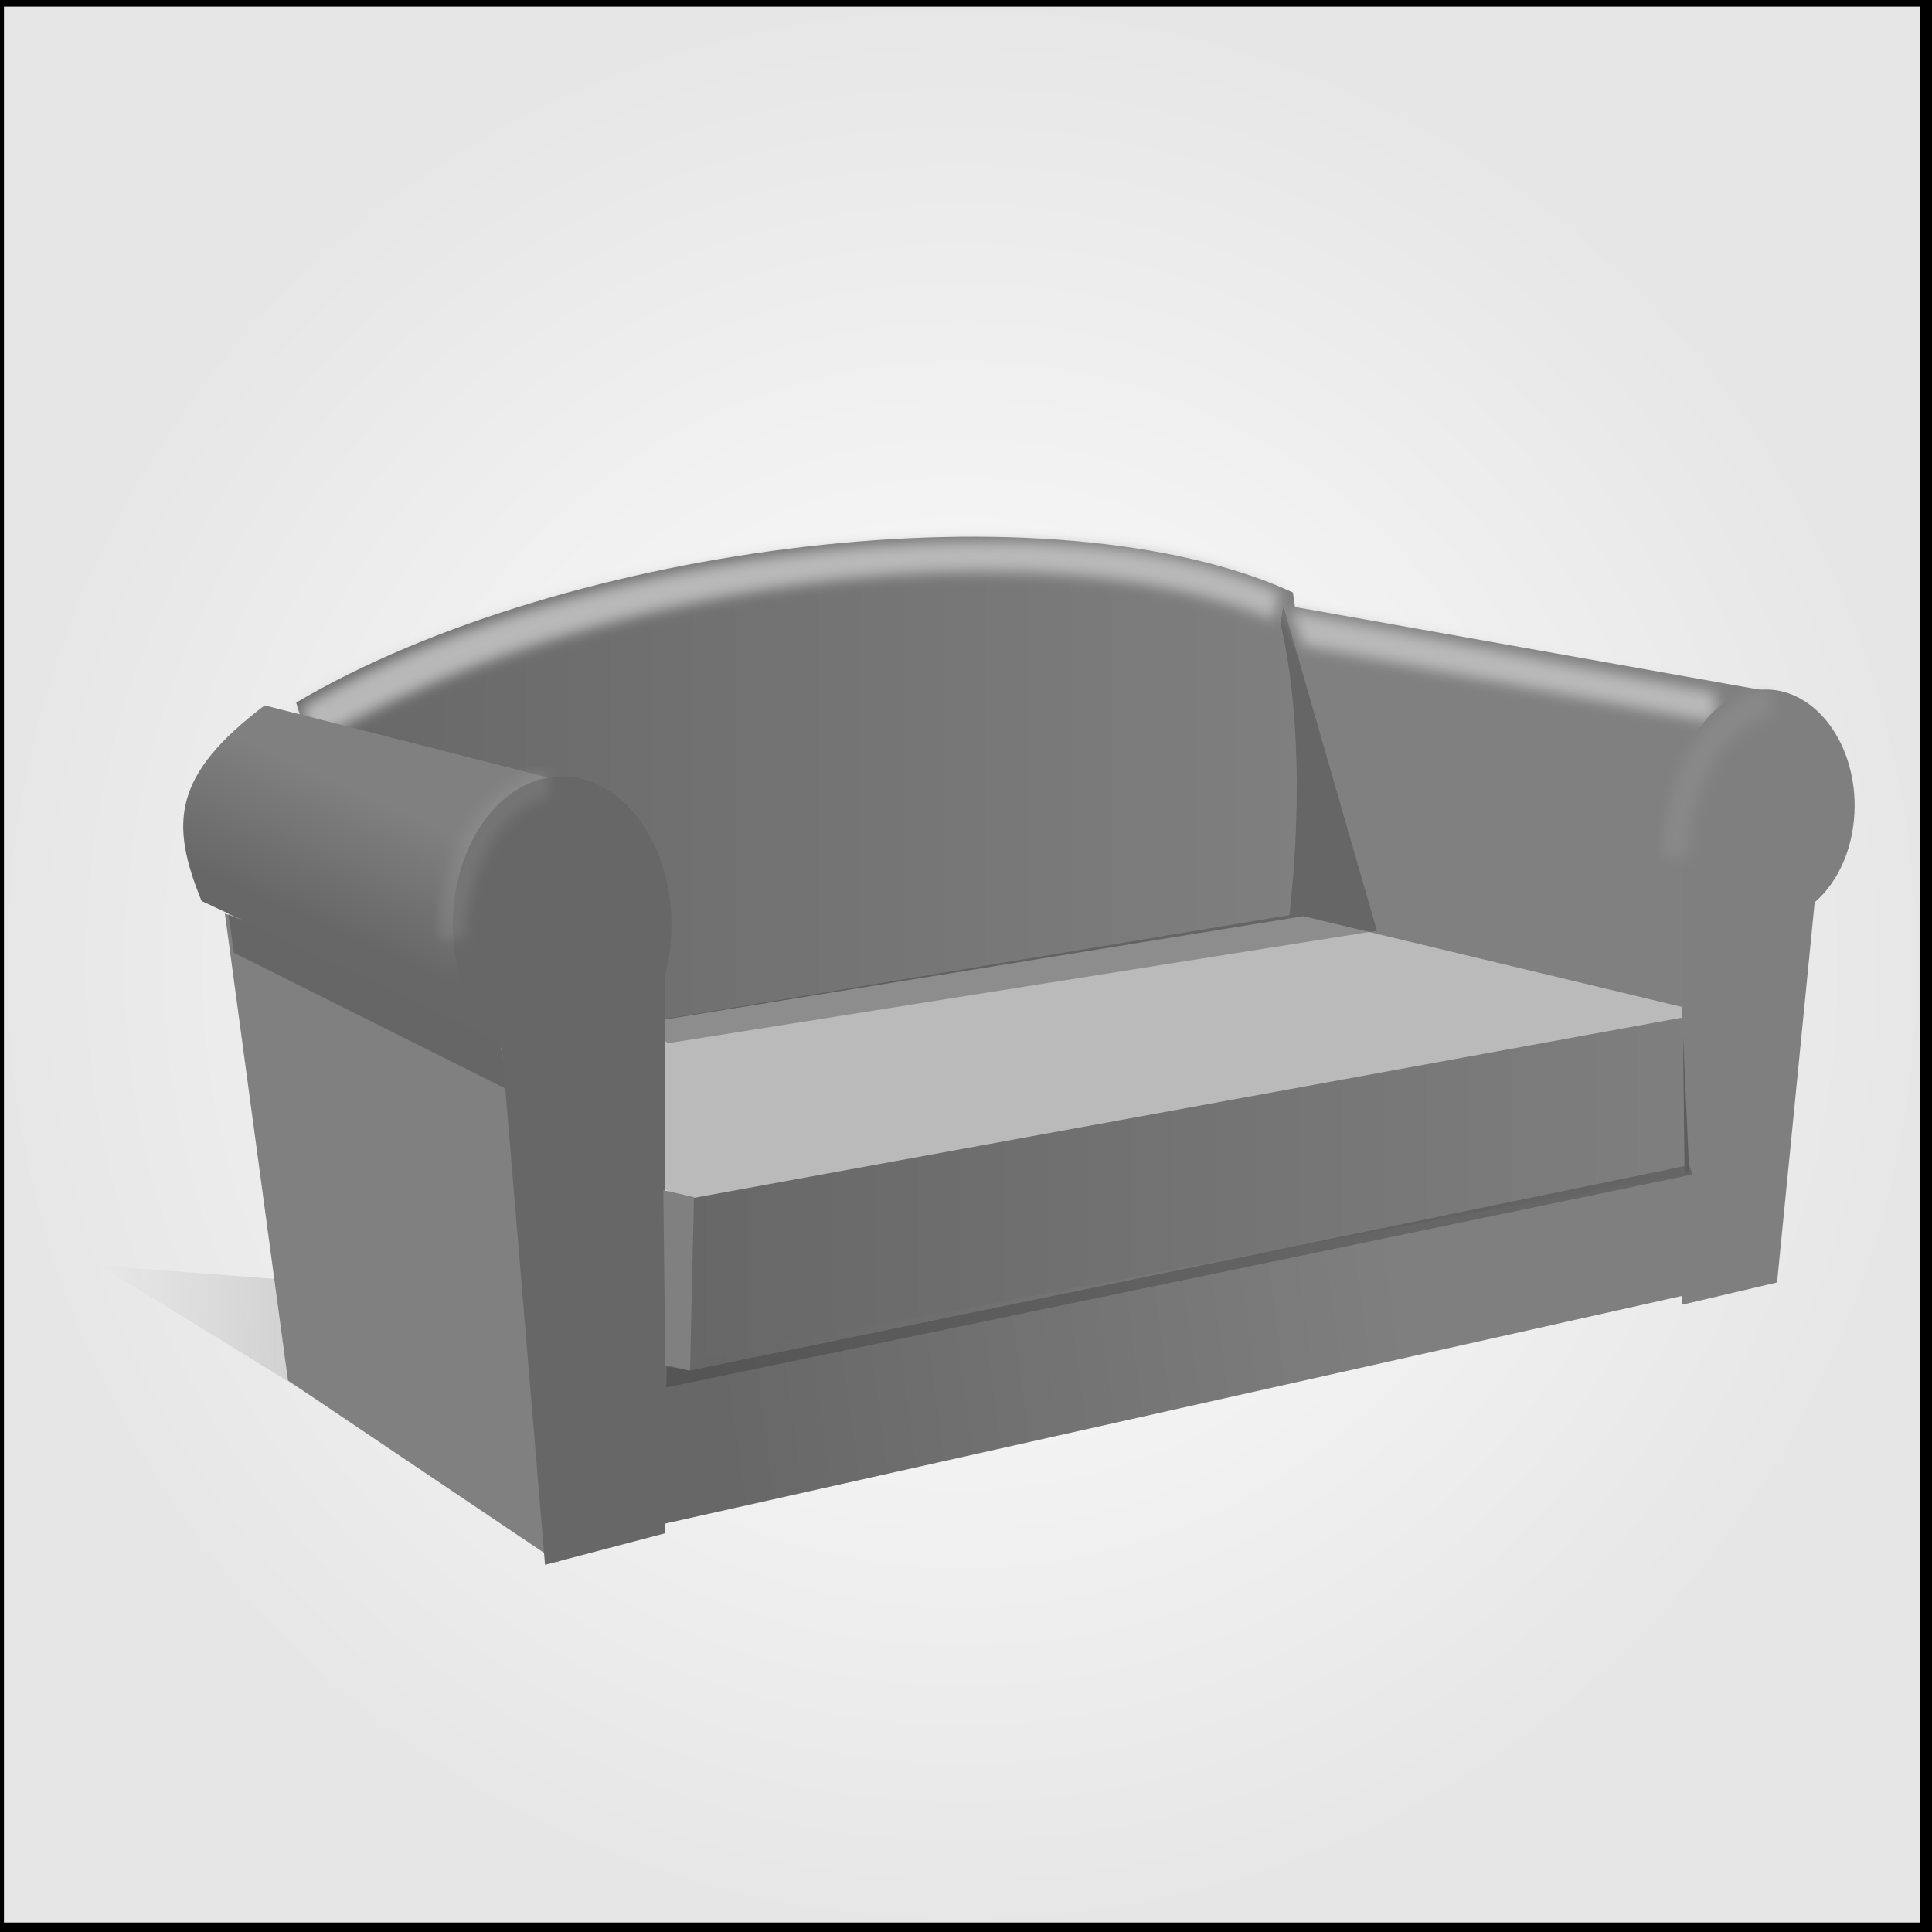
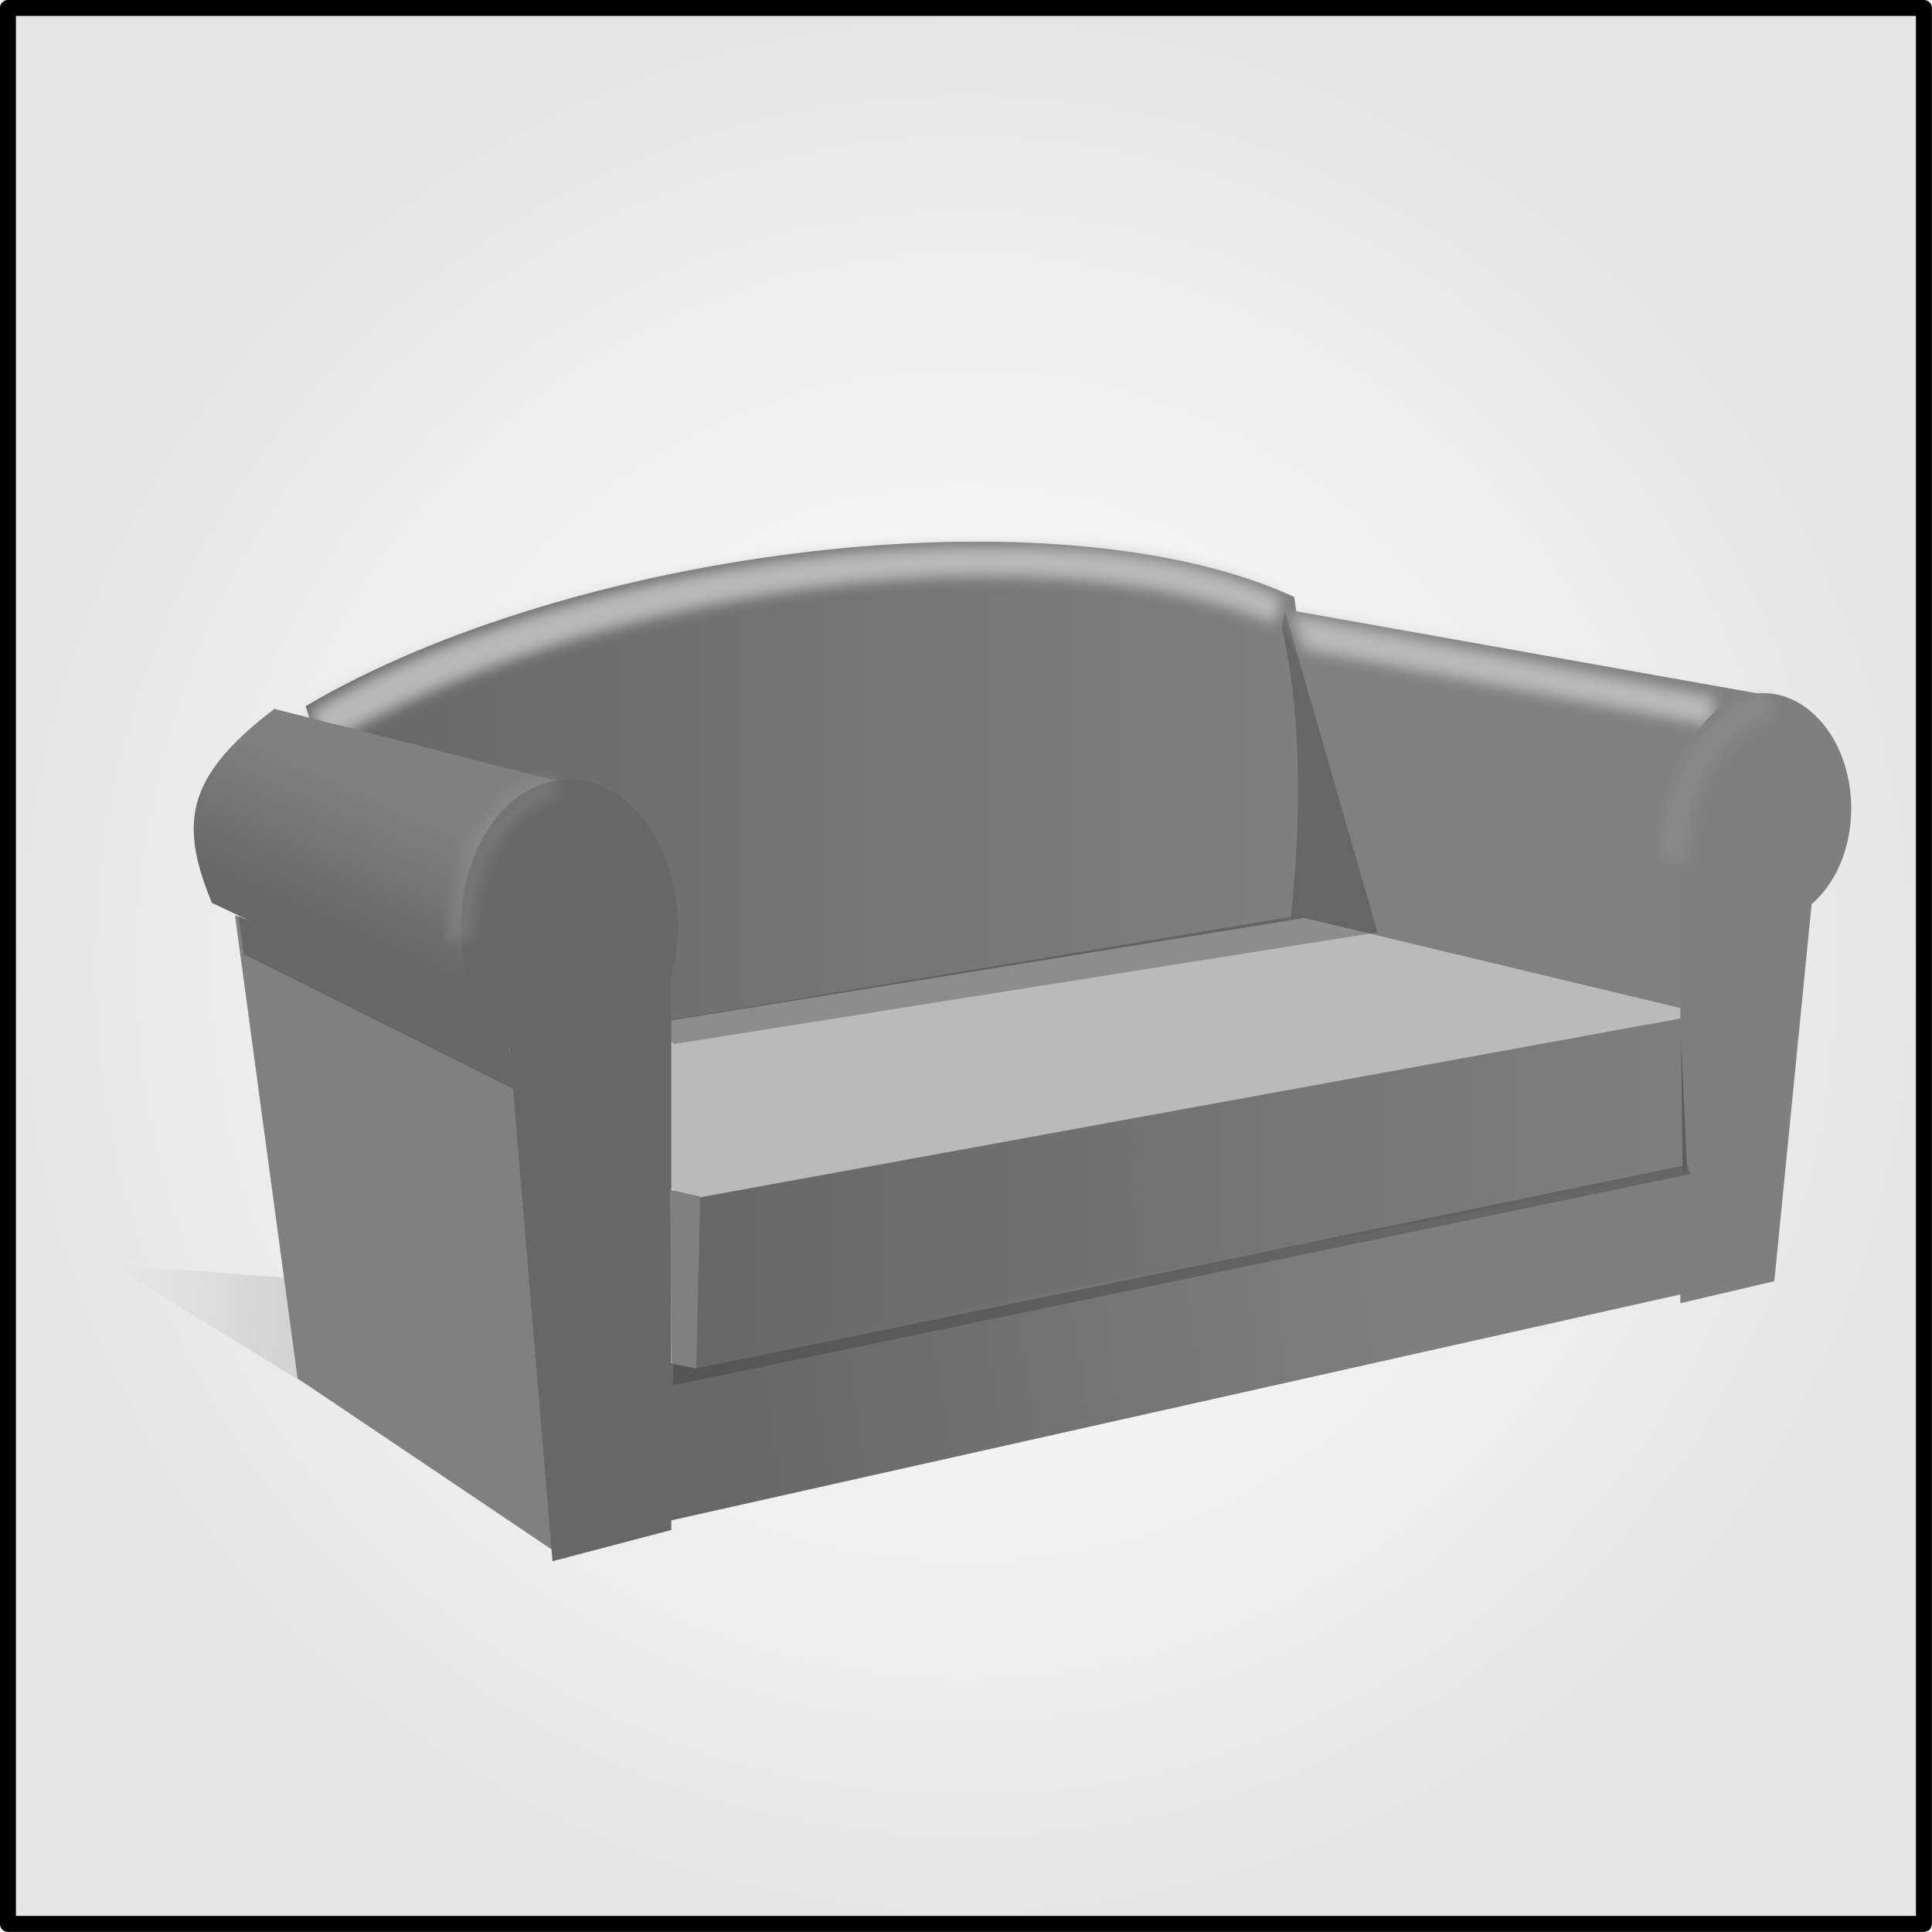
- <svg xmlns="http://www.w3.org/2000/svg" xmlns:xlink="http://www.w3.org/1999/xlink" id="svg2837" viewBox="0 0 180 180" version="1.1" width="100%" height="100%">
+ <svg xmlns="http://www.w3.org/2000/svg" xmlns:xlink="http://www.w3.org/1999/xlink" id="svg2837" viewBox="0 0 181.5 181.504" version="1.1" width="100%" height="100%">
  <defs id="defs2841">
    <linearGradient id="linearGradient3758">
      <stop id="stop3760" offset="0" style="stop-color:#ffffff;stop-opacity:1;" />
      <stop id="stop3762" offset="1" style="stop-color:#e6e6e6;stop-opacity:1;" />
    </linearGradient>
    <radialGradient gradientUnits="userSpaceOnUse" r="90.75" fy="89.867" fx="89.62" cy="89.867" cx="89.62" id="radialGradient3766" xlink:href="#linearGradient3758" />
-     <filter id="filter4205" height="1.194" width="1.314" color-interpolation-filters="sRGB" y="-.097" x="-.157">
+     <filter id="filter4205" height="1.194" width="1.314" color-interpolation-filters="sRGB" y="-0.097" x="-0.157">
      <feGaussianBlur id="feGaussianBlur4207" stdDeviation="0.359" />
    </filter>
-     <linearGradient id="linearGradient4149" y2="170.36" gradientUnits="userSpaceOnUse" x2="252.75" gradientTransform="matrix(2.5172,0,0,2.5172,-613.46,-316.59)" y1="170.36" x1="273.75">
-       <stop id="stop4145" style="stop-color:#babdb6" offset="0" />
-       <stop id="stop4147" style="stop-color:#babdb6;stop-opacity:0" offset="1" />
-     </linearGradient>
    <linearGradient id="linearGradient4062" y2="139.73" xlink:href="#linearGradient4024" gradientUnits="userSpaceOnUse" x2="319.64" gradientTransform="matrix(2.5172,0,0,2.5172,-610.95,-315.33)" y1="139.73" x1="262.86" />
    <filter id="filter4052" color-interpolation-filters="sRGB">
      <feGaussianBlur id="feGaussianBlur4054" stdDeviation="0.377" />
    </filter>
-     <linearGradient id="linearGradient4036" y2="146.08" gradientUnits="userSpaceOnUse" x2="263" gradientTransform="matrix(2.5172,0,0,2.5172,-610.95,-315.33)" y1="138.86" x1="266.25">
-       <stop id="stop4032" style="stop-color:#f8af08" offset="0" />
-       <stop id="stop4034" style="stop-color:#c66209" offset="1" />
-     </linearGradient>
    <linearGradient id="linearGradient4022" y2="161.08" xlink:href="#linearGradient4024" gradientUnits="userSpaceOnUse" x2="342.14" gradientTransform="matrix(2.5172,0,0,2.5172,-610.32,-311.55)" y1="161.08" x1="284.64" />
    <linearGradient id="linearGradient4014" y2="170.49" xlink:href="#linearGradient4024" gradientUnits="userSpaceOnUse" x2="326" gradientTransform="matrix(2.5172,0,0,2.5172,-610.95,-315.33)" y1="175.86" x1="287" />
    <linearGradient id="linearGradient4024">
      <stop id="stop4026" style="stop-color:#c66209" offset="0" />
      <stop id="stop4028" style="stop-color:#f4790b" offset="1" />
    </linearGradient>
    <linearGradient id="linearGradient4062-68" y2="139.73" xlink:href="#linearGradient4024-886" gradientUnits="userSpaceOnUse" x2="319.64" gradientTransform="matrix(2.5172,0,0,2.5172,-610.95,-315.33)" y1="139.73" x1="262.86" />
    <linearGradient id="linearGradient4024-886">
      <stop id="stop3204" style="stop-color:#676767" offset="0" />
      <stop id="stop3206" style="stop-color:#7f7f7f" offset="1" />
    </linearGradient>
    <linearGradient id="linearGradient4149-298" y2="170.36" gradientUnits="userSpaceOnUse" x2="252.75" gradientTransform="matrix(2.5172,0,0,2.5172,-613.46,-316.59)" y1="170.36" x1="273.75">
      <stop id="stop3209" style="stop-color:#b9b9b9" offset="0" />
      <stop id="stop3211" style="stop-color:#b9b9b9;stop-opacity:0" offset="1" />
    </linearGradient>
    <linearGradient id="linearGradient4022-837" y2="161.08" xlink:href="#linearGradient4024-386" gradientUnits="userSpaceOnUse" x2="342.14" gradientTransform="matrix(2.5172,0,0,2.5172,-610.32,-311.55)" y1="161.08" x1="284.64" />
    <linearGradient id="linearGradient4024-386">
      <stop id="stop3215" style="stop-color:#676767" offset="0" />
      <stop id="stop3217" style="stop-color:#7f7f7f" offset="1" />
    </linearGradient>
    <linearGradient id="linearGradient4014-614" y2="170.49" xlink:href="#linearGradient4024-998" gradientUnits="userSpaceOnUse" x2="326" gradientTransform="matrix(2.5172,0,0,2.5172,-610.95,-315.33)" y1="175.86" x1="287" />
    <linearGradient id="linearGradient4024-998">
      <stop id="stop3221" style="stop-color:#676767" offset="0" />
      <stop id="stop3223" style="stop-color:#7f7f7f" offset="1" />
    </linearGradient>
    <linearGradient id="linearGradient4036-344" y2="146.08" gradientUnits="userSpaceOnUse" x2="263" gradientTransform="matrix(2.5172,0,0,2.5172,-610.95,-315.33)" y1="138.86" x1="266.25">
      <stop id="stop3226" style="stop-color:#808080" offset="0" />
      <stop id="stop3228" style="stop-color:#676767" offset="1" />
    </linearGradient>
  </defs>
-   <g transform="translate(-13.007,-283.78)" id="g2974">
-     <rect transform="translate(13.007,283.78)" y="-0.133" x="-0.38" height="180" width="180" id="rect2988" style="opacity:1;fill:url(#radialGradient3766);fill-opacity:1;fill-rule:nonzero;stroke:#000000;stroke-width:1.5;stroke-linecap:butt;stroke-linejoin:round;stroke-miterlimit:4;stroke-opacity:1;stroke-dasharray:none" />
+   <g transform="translate(-11.88182,-282.9009)" id="g2974">
+     <rect transform="translate(13.007,283.78)" y="-0.133" x="-0.38" height="180" width="180" id="rect2988" style="fill:url(#radialGradient3766);fill-opacity:1;fill-rule:nonzero;stroke:#000000;stroke-width:1.5;stroke-linecap:butt;stroke-linejoin:round;stroke-miterlimit:4;stroke-opacity:1;stroke-dasharray:none" />
    <g id="layer1" transform="matrix(0.6539101,0,0,0.6539101,7.443492,334.8877)">
      <path id="path3991" style="fill:url(#linearGradient4062-68)" d="m 192.72,6.256 7.16,48.799 -132.99,19.411 -16.181,-52.516 c 38.386,-22.655 107.85,-31.357 142.01,-15.694 z" />
      <path id="path4133" style="fill:url(#linearGradient4149-298)" d="m 55.473,122.31 -32.723,-20.14 74.886,5.664 -42.163,14.474 z" />
      <path id="path3989" style="fill:#808080" d="m 190.95,7.958 c 0,0 5.803,34.158 0.018,46.173 l 62.91,13.07 12.16,-43.894 -5.67,-2.999 -69.42,-12.35 z" />
      <path id="path3987" style="fill:#bababa" d="m 102.51,67.215 91.697,-14.833 58.704,14.069 -145.55,27.037 -4.59,-2.425 -0.257,-23.848 z" />
      <path id="path3975" style="fill:#808080" d="M 40.55,52.009 49.54,118.53 88.042,144.45 82.648,67.292 40.55,52.009 z" />
      <path id="path3979" style="fill:url(#linearGradient4022-837)" d="m 106.18,121.33 144.73,-31.461 -0.9,-23.374 -142.93,26.071 -0.9,28.764 z" />
      <path id="path3981" style="fill:url(#linearGradient4014-614)" d="m 102.06,116.56 -0.112,22.654 150.58,-33.712 -0.899,-17.081 -149.57,28.138 z" />
      <path id="path4040" style="opacity:0.327;fill:#323232" d="m 40.944,51.357 38.713,18.689 1.335,7.12 -39.158,-19.579 -0.89,-6.23 z" />
      <path id="path4042" style="opacity:0.327;fill:#323232" d="m 190.93,10.676 c 0.223,0.89 4.178,15.743 1.286,41.552 l -92.297,15.355 3.757,2.895 101.01,-16.021 -13.32,-46.228 -0.44,2.447 z" />
      <path id="path4047" style="opacity:0.974;fill:#bababa;filter:url(#filter4052)" transform="matrix(2.5172,0,0,2.5172,-610.95,-315.33)" d="m 299.72,124.88 c -12.739,0.285 -27.094,3.75 -36.625,9.375 l 0.75,2 c 14.988,-8.846 40.54,-12.728 54.344,-6.938 l 0.344,-1.562 c -5.089,-2.333 -11.169,-3.046 -18.812,-2.875 h -5e-5 z" />
      <path id="path3993" style="fill:url(#linearGradient4036-344)" d="M 46.214,22.342 C 33.148,32.261 32.669,39.034 37.224,50.211 L 81.544,71.067 91.433,33.849 46.214,22.342 z" />
      <path id="path3995" style="fill:#676767" d="m 88.601,32.466 c -8.617,0 -15.575,9.499 -15.575,21.16 0,7.385 2.757,13.847 7.001,17.62 l 6.136,73.548 17.07,-4.484 v -79.448 c 0.619,-2.274 0.944,-4.672 0.944,-7.237 0,-11.661 -6.958,-21.16 -15.575,-21.16 z" />
      <path id="path4064" style="opacity:0.974;fill:#bababa;filter:url(#filter4052)" transform="matrix(2.5172,0,0,2.5172,-610.95,-315.33)" d="m 319.09,128.75 0.75,2 23.365,4.382 -0.031,-1.688 -24.084,-4.694 z" />
      <path id="path4005" style="fill:#7f7f7f" d="m 260.09,20.077 c 7.004,0 12.66,7.427 12.66,16.544 0,5.774 -2.241,10.826 -5.691,13.776 l -5.358,54.167 -13.504,3.167 v -65.452 c -0.503,-1.778 -0.767,-3.653 -0.767,-5.658 0,-9.117 5.656,-16.544 12.66,-16.544 z" />
      <path id="path4068" style="opacity:0.327;fill:#323232" d="m 103.5,116.56 3.498,0.518 142.2,-29.23 0.445,1.335 -146.2,30.335 0.054,-2.958 h -1.2e-4 z" />
      <path id="path4066" style="fill:#808080" d="m 103.02,91.401 4.367,1.017 -0.564,24.722 -3.526,-0.809 -0.276,-24.93 h -7e-5 z" />
      <path id="path4070" style="fill:#5d5d5d" d="m 248.3,69.378 0.223,19.579 h 0.667 l -0.89,-19.579 z" />
      <path id="path4151" style="opacity:0.207;fill:none;stroke:#acacac;stroke-width:1.529px;filter:url(#filter4205)" transform="matrix(2.5172,0,0,2.5172,-610.95,-315.33)" d="m 277.12,138.49 c 0,0 -5,0.75 -5.5,8.875" />
      <path id="path4209" style="opacity:0.207;fill:none;stroke:#acacac;stroke-width:1.529px;filter:url(#filter4205)" transform="matrix(2.5172,0,0,2.5172,-610.95,-315.33)" d="m 346.38,133.86 c 0,0 -5,0.75 -5.5,8.875" />
    </g>
  </g>
</svg>
